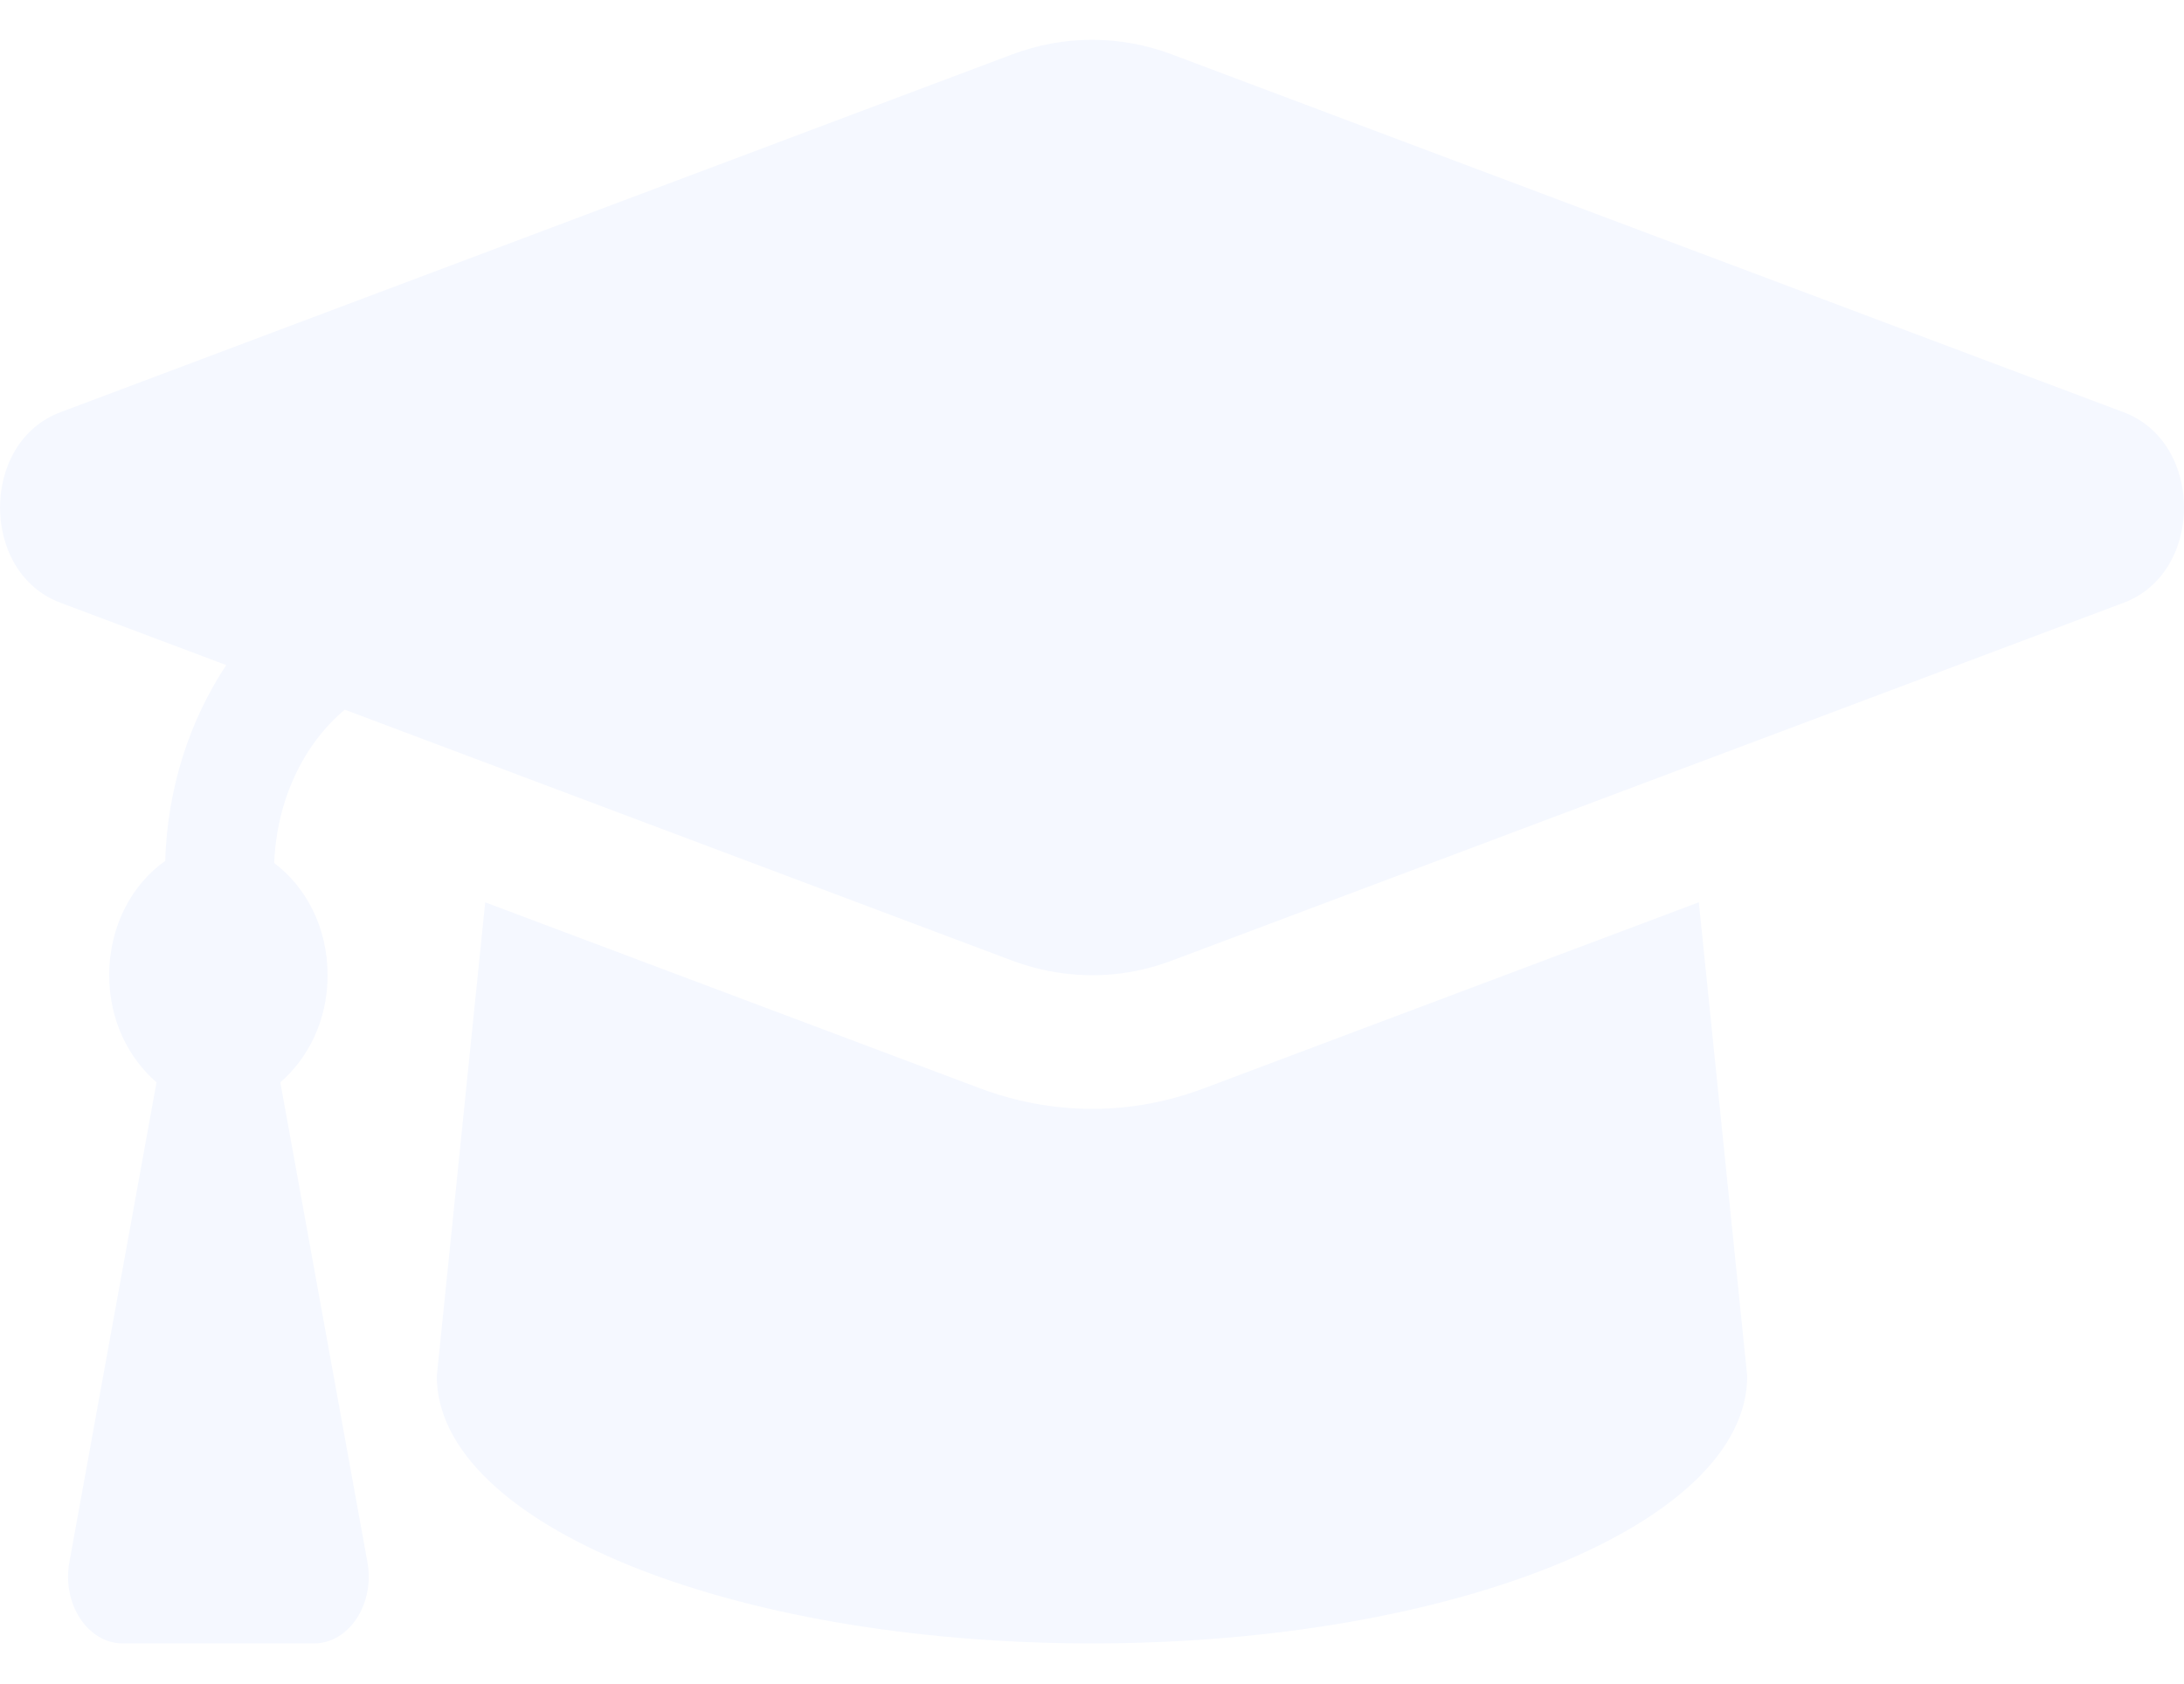
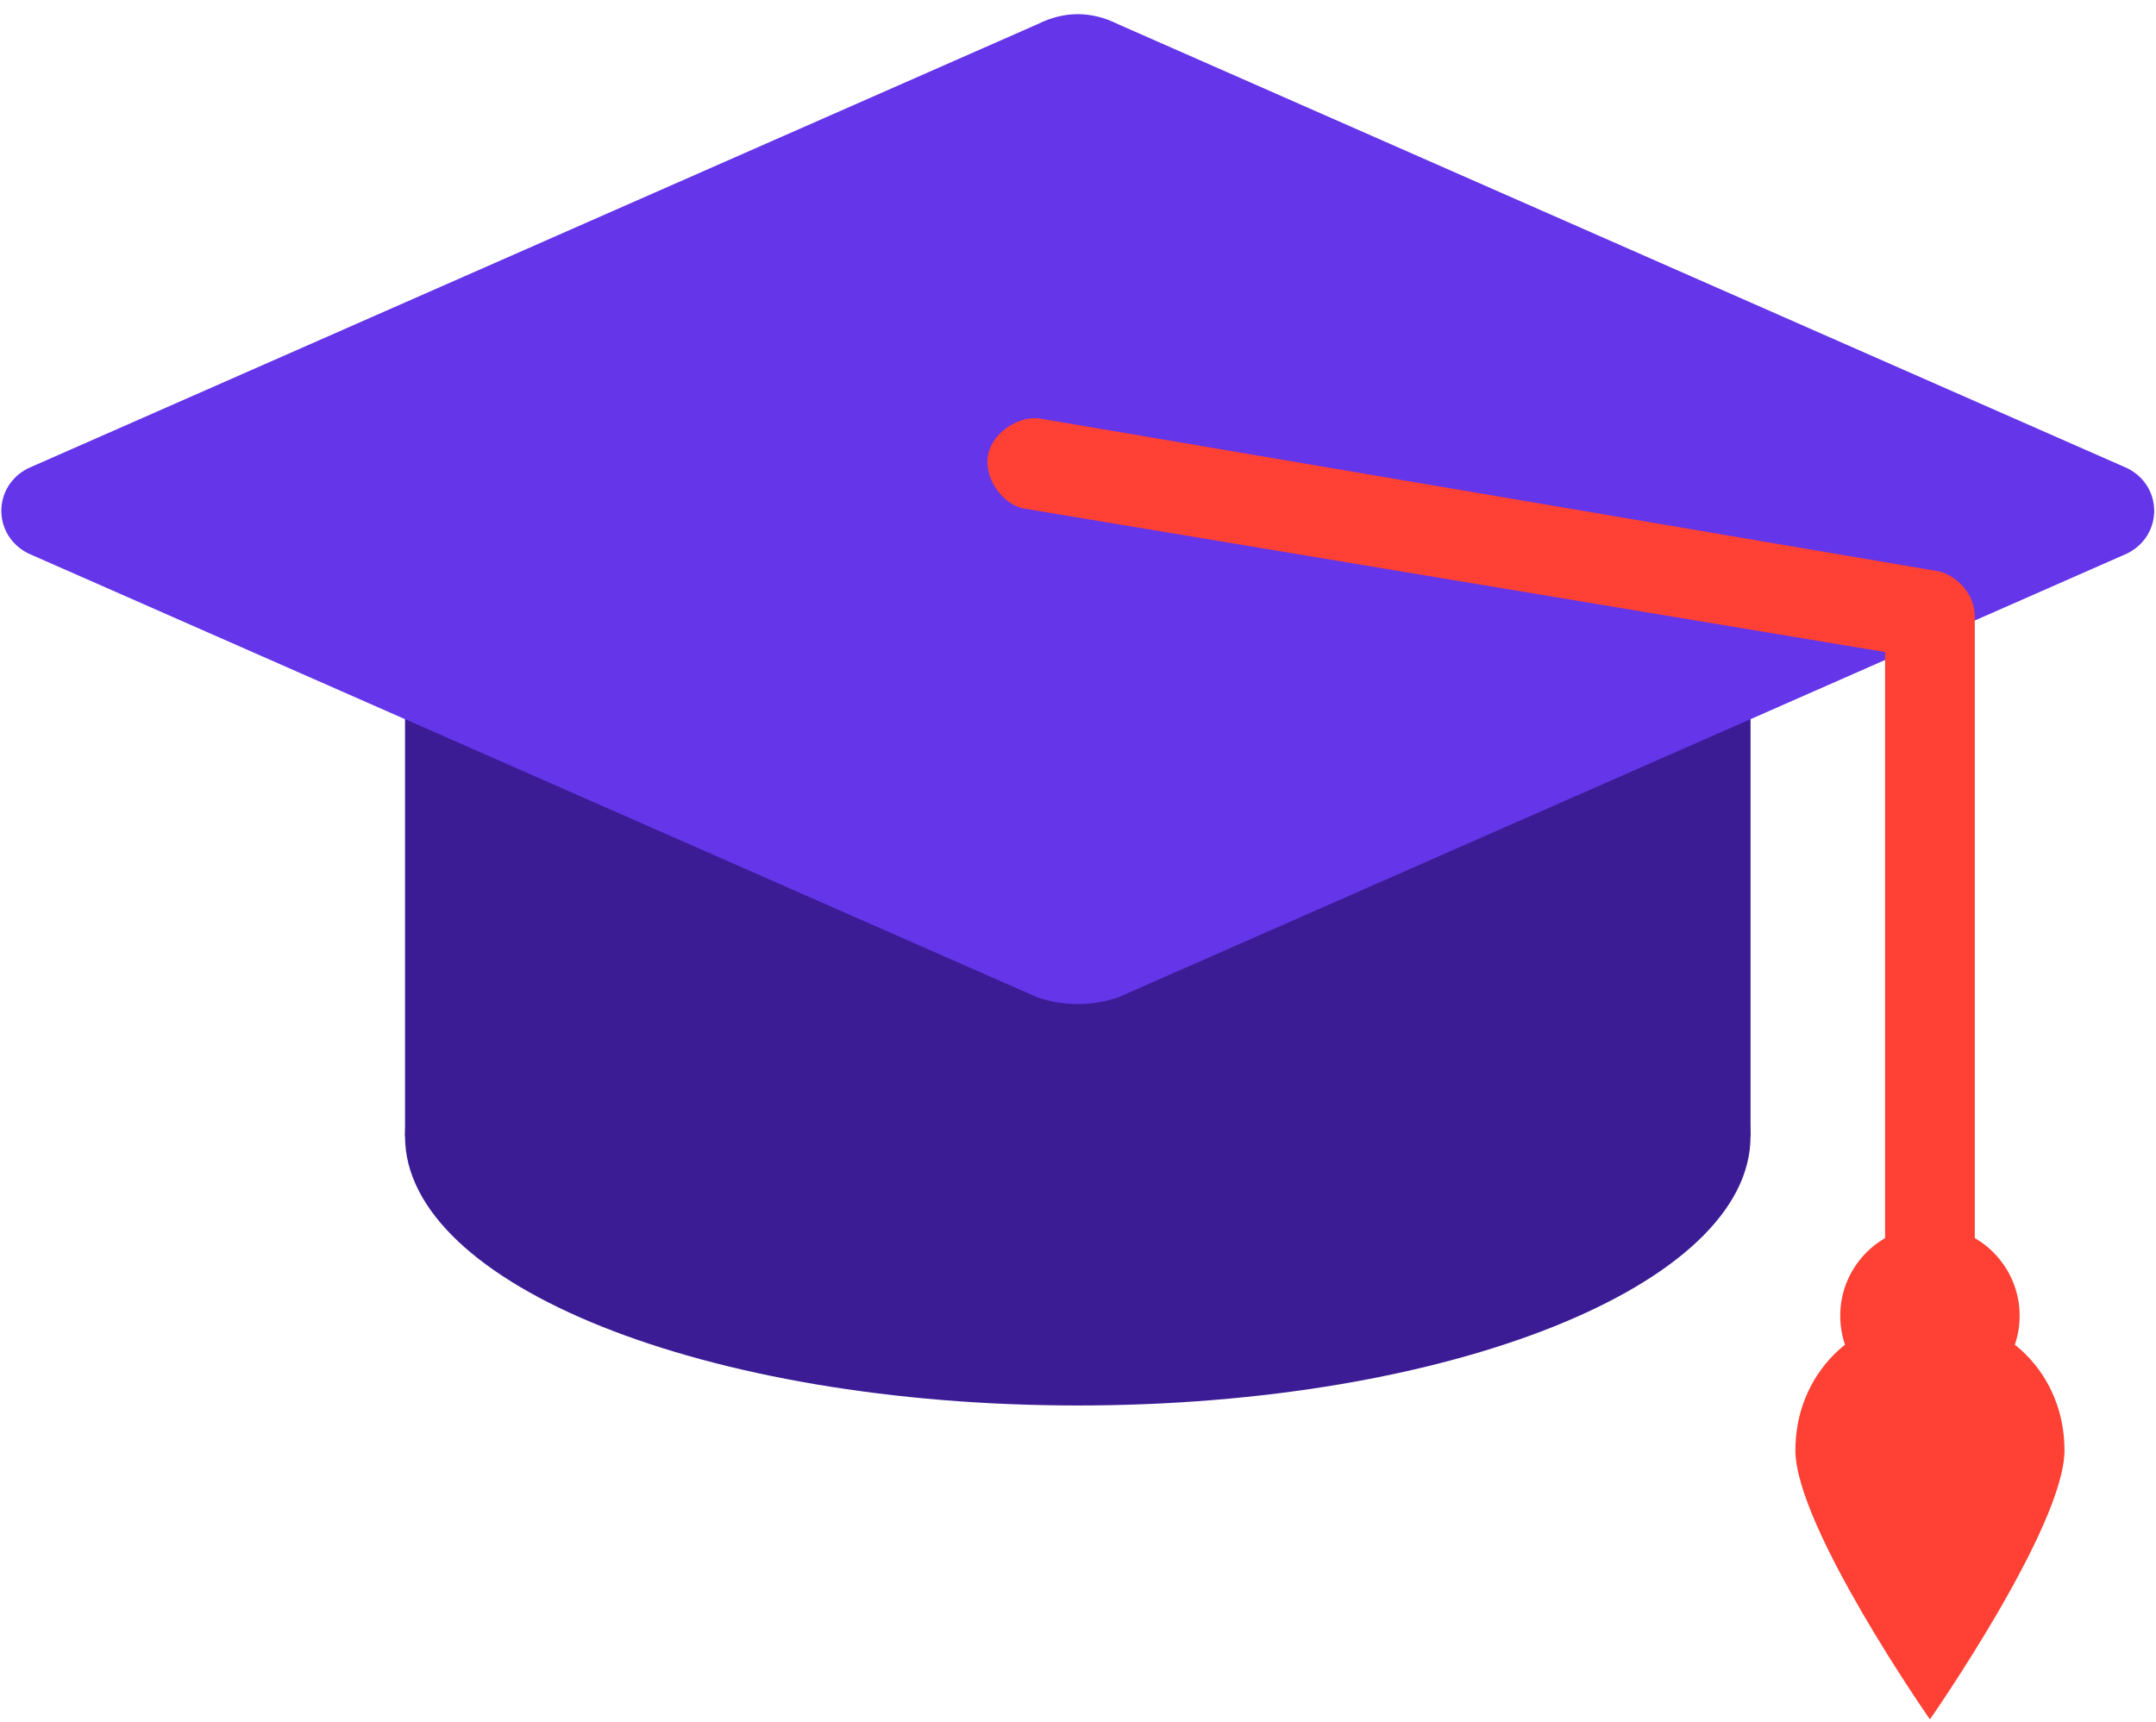
- <svg xmlns="http://www.w3.org/2000/svg" width="48" height="37" viewBox="0 0 48 37" fill="none">
-   <path d="M46.676 9.063L25.755 1.196C24.615 0.768 23.385 0.768 22.246 1.196L1.325 9.063C-0.441 9.727 -0.441 12.585 1.325 13.248L4.972 14.62C4.172 15.831 3.68 17.308 3.631 18.925C2.909 19.432 2.4 20.346 2.4 21.438C2.4 22.427 2.826 23.26 3.44 23.792L1.525 34.338C1.358 35.255 1.928 36.125 2.696 36.125H6.904C7.672 36.125 8.242 35.255 8.075 34.338L6.161 23.792C6.774 23.26 7.2 22.427 7.2 21.438C7.2 20.375 6.715 19.487 6.026 18.971C6.083 17.592 6.659 16.373 7.577 15.6L22.245 21.116C22.925 21.371 24.228 21.69 25.754 21.116L46.676 13.249C48.442 12.585 48.442 9.728 46.676 9.063V9.063ZM26.459 23.924C24.32 24.728 22.496 24.284 21.54 23.924L10.664 19.835L9.6 30.25C9.6 33.495 16.047 36.125 24 36.125C31.953 36.125 38.4 33.495 38.4 30.25L37.337 19.834L26.459 23.924V23.924Z" fill="#F5F8FF" />
+ <svg xmlns="http://www.w3.org/2000/svg" viewBox="0 0 139 111">
+   <path d="M26.112 35.684H112.859V73.274H26.112V35.684Z" fill="#3B1C94" />
+   <path d="M69.486 90.624C93.44 90.624 112.859 82.856 112.859 73.274C112.859 63.692 93.44 55.925 69.486 55.925C45.531 55.925 26.112 63.692 26.112 73.274C26.112 82.856 45.531 90.624 69.486 90.624Z" fill="#3B1C94" />
+   <path d="M66.883 1.563L1.822 30.19C-0.491 31.346 -0.491 34.527 1.822 35.684L66.883 64.311C68.618 64.889 70.353 64.889 72.088 64.311L137.149 35.684C139.462 34.527 139.462 31.346 137.149 30.19L72.088 1.563C70.353 0.696 68.618 0.696 66.883 1.563V1.563Z" fill="#6435E9" />
+   <path d="M125.003 36.84L67.172 27.009C65.726 26.72 63.991 27.876 63.702 29.322C63.413 30.768 64.569 32.503 66.015 32.792L121.533 42.045V84.841C121.533 86.576 122.69 87.732 124.425 87.732C126.16 87.732 127.317 86.576 127.317 84.841V39.732C127.317 38.286 126.16 37.13 125.003 36.84Z" fill="#FF4034" />
+   <path d="M124.425 90.624C127.619 90.624 130.209 88.035 130.209 84.841C130.209 81.647 127.619 79.058 124.425 79.058C121.232 79.058 118.642 81.647 118.642 84.841C118.642 88.035 121.232 90.624 124.425 90.624Z" fill="#FF4034" />
+   <path d="M133.1 93.516C133.1 98.431 124.425 110.865 124.425 110.865C124.425 110.865 115.751 98.431 115.751 93.516C115.751 88.6 119.51 84.841 124.425 84.841C129.341 84.841 133.1 88.6 133.1 93.516Z" fill="#FF4034" />
</svg>
